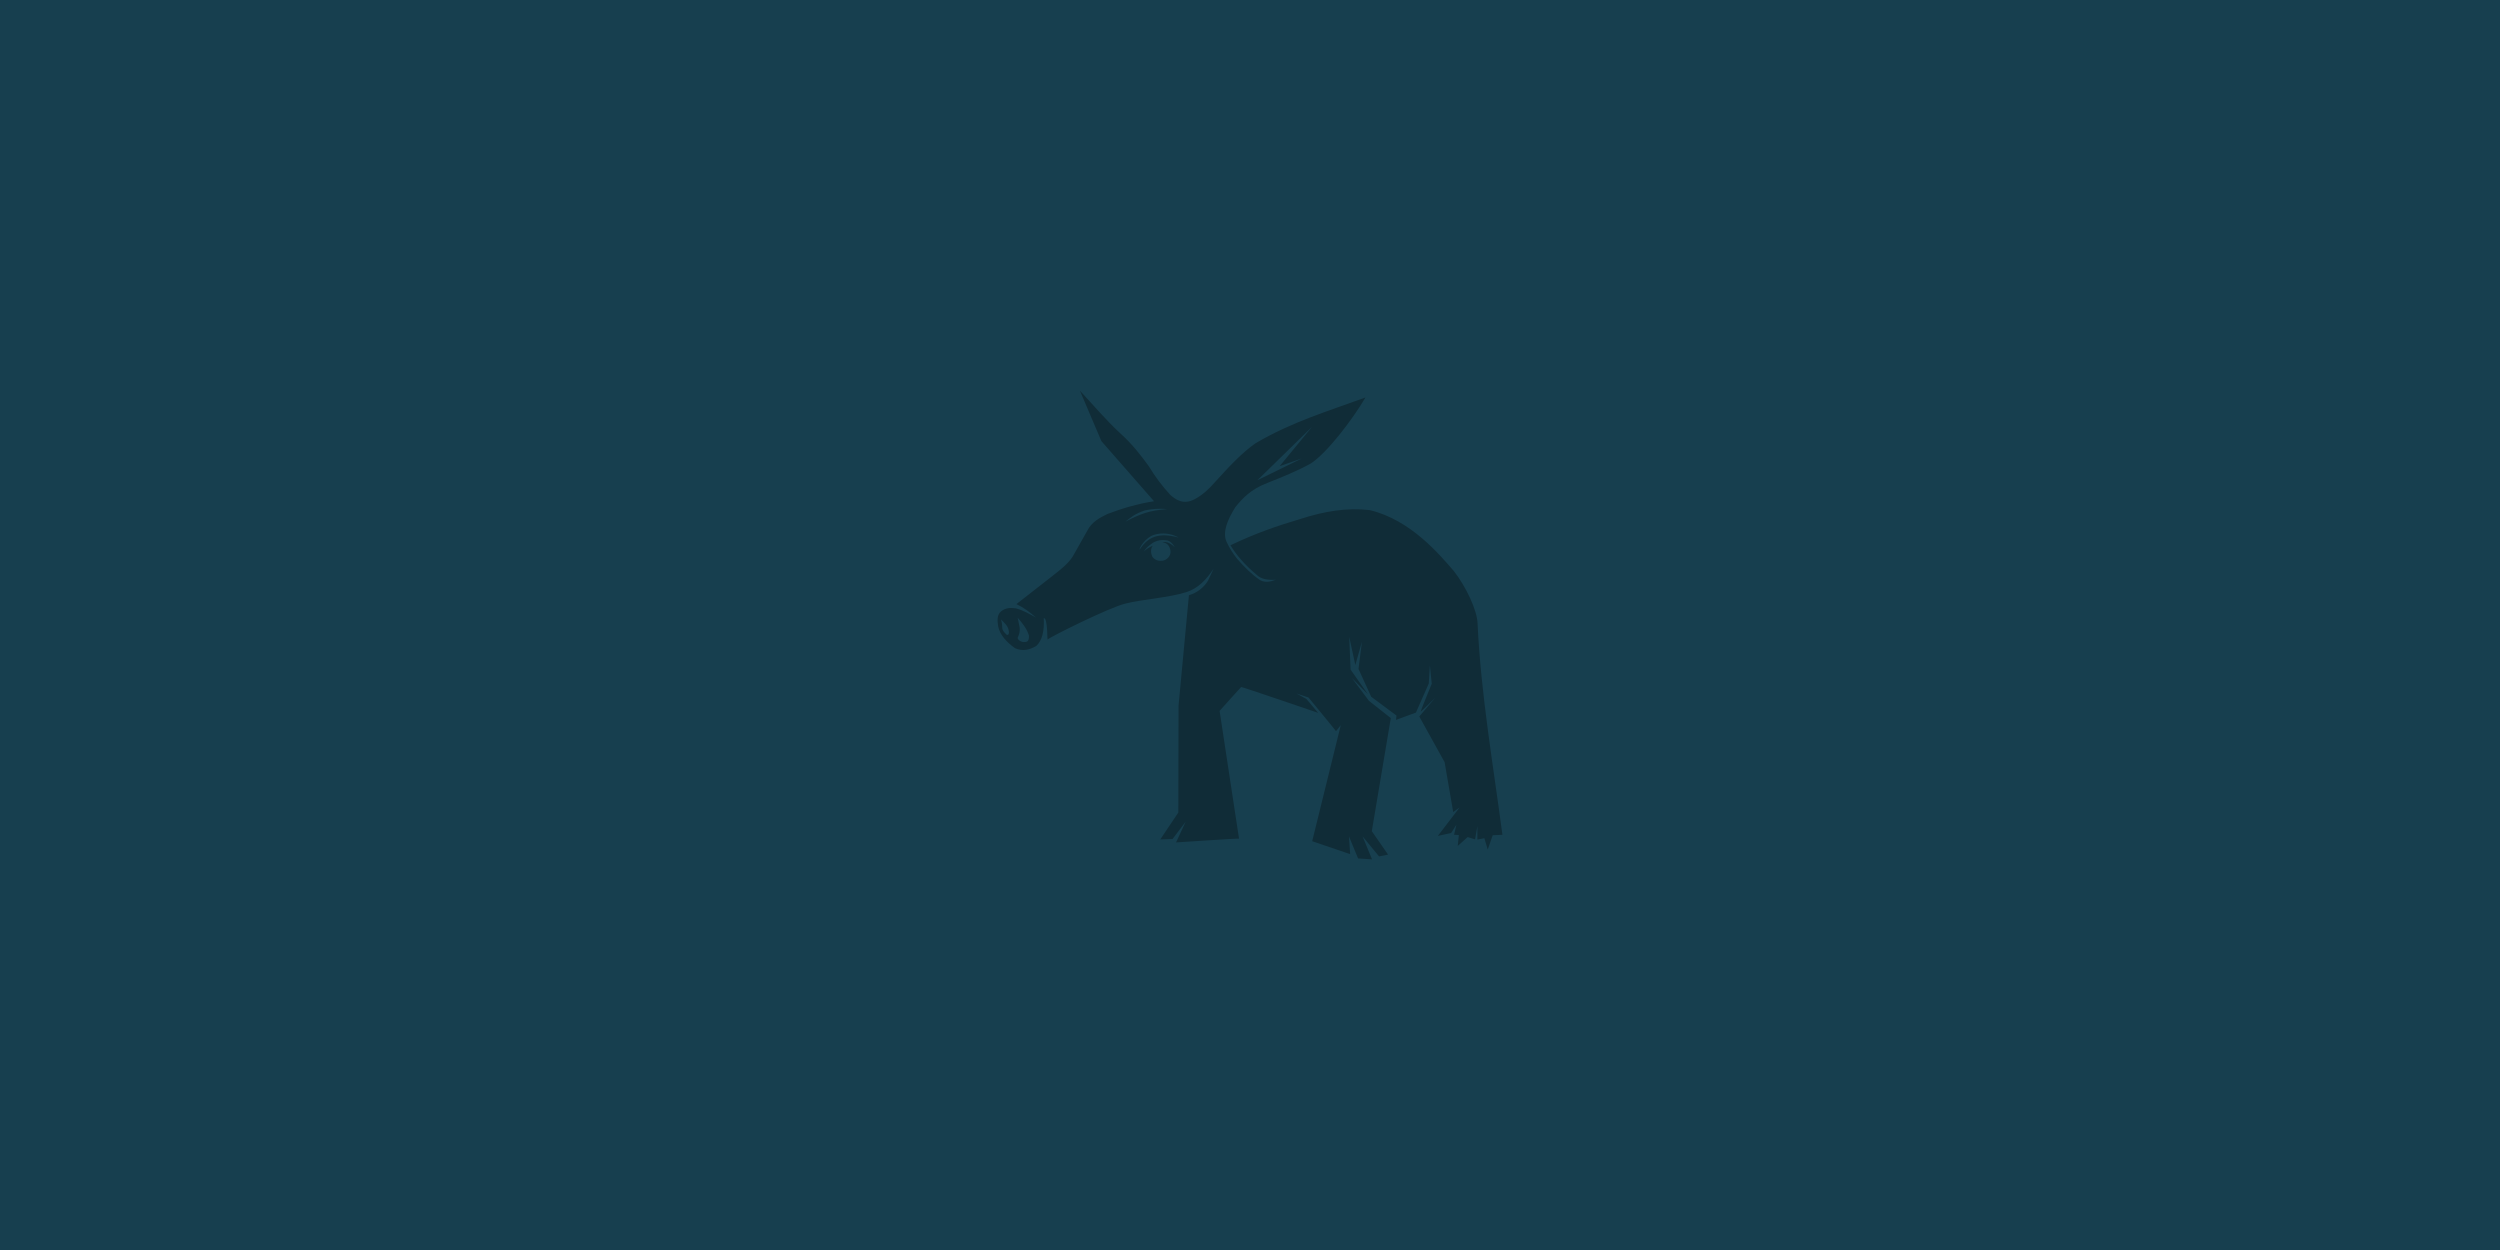
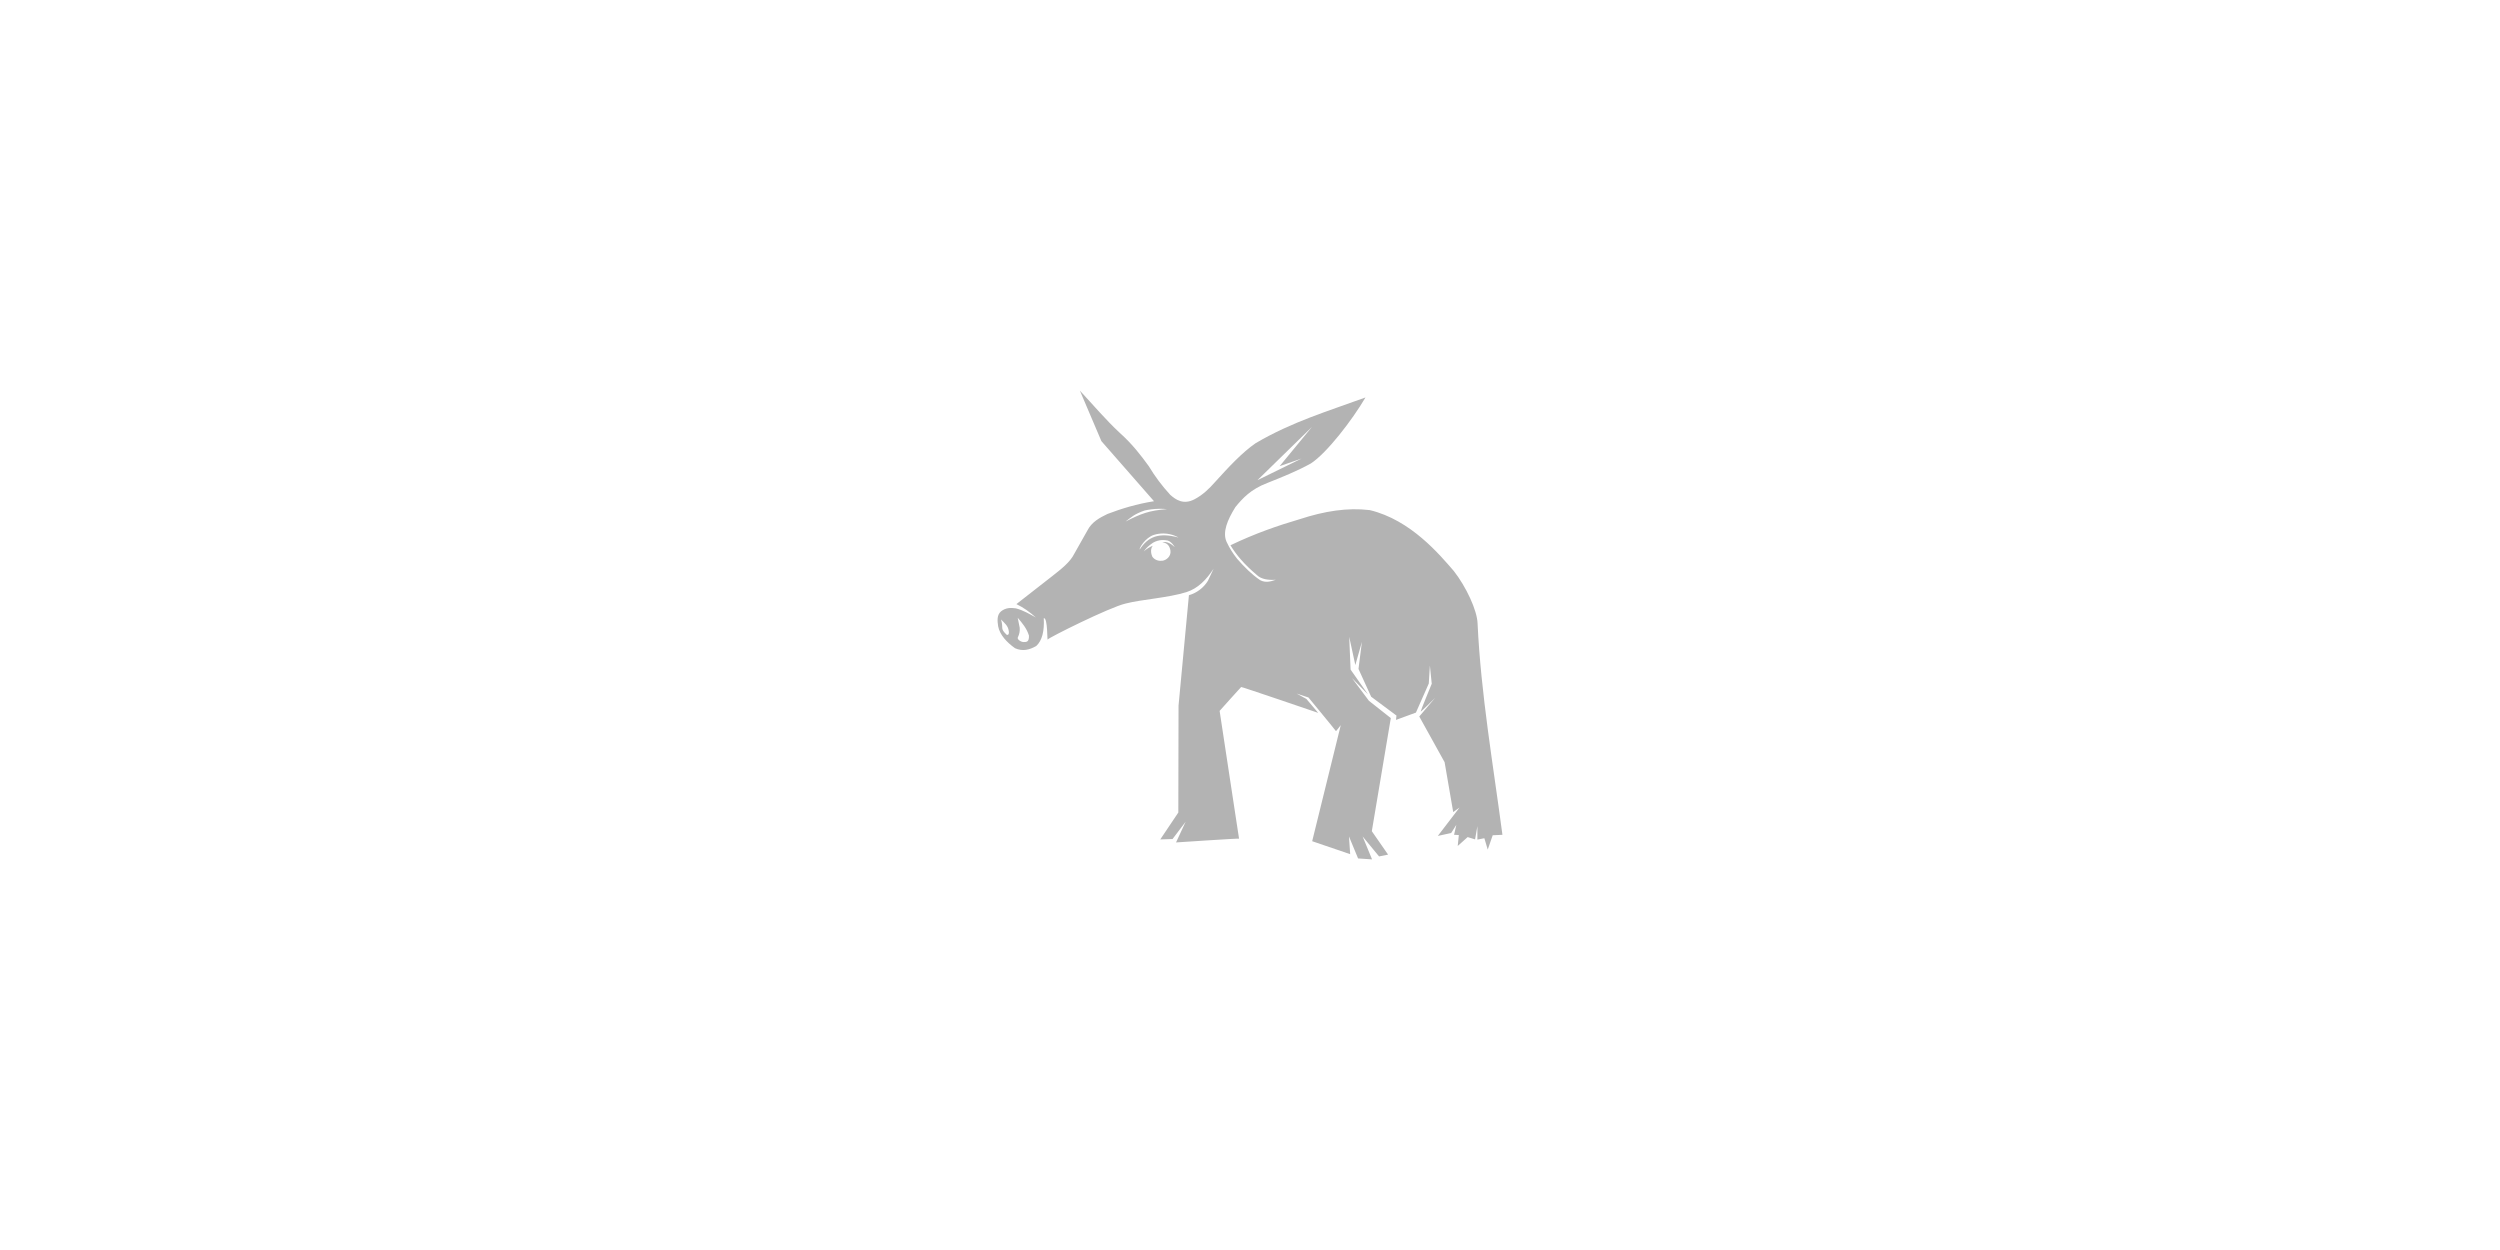
<svg xmlns="http://www.w3.org/2000/svg" height="320" width="640">
-   <path fill="#173f4f" d="M0 0h640v320H0z" />
  <path d="M276.449 100l5.508 12.93 13.467 15.383c-4.367.69-8.25 1.861-11.913 3.263-2.068.996-4.044 2.068-5.148 4.252l-3.354 5.944c-1.08 2.183-3.371 3.93-5.616 5.7l-9.192 7.177c1.83.889 3.47 2.053 4.98 3.432-1.624-.896-3.202-1.838-5.095-2.336-1.317-.207-2.62-.192-3.822.766-1.08.896-.958 2.413-.736 3.83.414 2.191 2.245 4.137 4.328 5.607 1.938.866 3.723.422 5.44-.59 1.486-1.378 2.09-3.8 1.907-7.108 1.072-.2.834 6.182 1.026 5.454.1-.39 15.758-8.22 19.902-9.192 4.229-1.089 10.824-1.44 15.596-2.927 2.965-.95 5.133-3.202 6.972-6.029l-1.479 3.141a8.45 8.45 0 01-4.857 3.677l-2.658 28.282-.054 27.348-4.626 6.894 3.148-.107 3.355-4.435-2.466 5.308s16.14-1.08 16.14-.965c0 .115-4.98-32.71-4.98-32.71s5.394-6.028 5.509-6.113c.115-.092 19.725 6.619 19.725 6.619l-3.018-3.563-2.482-1.37 3.01.995s6.994 8.472 7.025 8.595c.03.115 1.249-1.524 1.249-1.524l-7.323 29.722 9.728 3.317-.306-4.542 2.328 5.637 3.578.238-2.42-5.876 4.213 5.118 2.313-.46-4.167-5.998 4.864-28.956-5.608-4.428-4.343-5.822 4.113 4.19-4.458-6.35-.352-8.388 1.563 7.224 1.685-5.938-.874 6.933 3.241 7.11 6.48 4.825-.122 1.111 5.102-1.87 3.294-7.445.283-4.611.475 4.672s-2.834 6.864-2.834 7.101c0 .23 3.7-3.5 3.7-3.5l-4.06 4.78 6.488 11.705 2.199 12.762 1.616-1.157-.345.46-5.208 6.802 3.416-.743 1.325-2.099-.582 2.559 1.218.061-.283 2.796 2.543-2.275 1.9.59.59-3.394v3.448l1.784-.353.866 2.911 1.272-3.67 2.49-.114c-2.376-18.018-5.516-36.034-6.36-54.052-.091-3.432-2.971-9.499-6.074-13.467-3.624-4.175-11.023-13.099-21.525-15.604-5.73-.682-11.568.245-17.926 2.32-5.622 1.648-11.43 3.655-17.741 6.68 1.486 2.437 3.455 4.827 6.81 7.661 1.05 1.026 2.942 1.31 4.803 1.164-1.287.46-2.612.843-3.999.116-2.26-1.533-4.121-3.447-5.898-5.47a21.15 21.15 0 01-2.72-4.374c-1.072-2.436.192-5.53 2.26-8.856 1.877-2.305 3.945-4.558 8.15-6.174 3.785-1.509 7.585-3.018 11.177-5.01 4.06-2.635 10.541-11.03 13.988-16.898-9.392 3.447-18.776 6.204-28.113 11.704-3.494 2.399-6.918 6.114-10.41 9.96-1.487 1.685-3.096 3.263-5.21 4.381-2.903 1.555-4.902.076-6.243-1.11a44.606 44.606 0 01-5.493-7.332c-2.068-2.834-4.236-5.676-7.407-8.51-3.646-3.386-6.933-7.293-10.242-10.84zm59.414 9.292l-8.273 10.043 5.615-1.946-11.3 5.538zm-39.245 20.967c.728-.016 1.456 0 2.16.076-4.572.353-6.664 1.142-10.632 3.18 1.455-1.111 2.276-1.939 4.895-2.835a18.417 18.417 0 013.577-.421zm1.272 6.312c2.26.038 3.792 1.034 3.792 1.034-5.01-1.348-7.76-.23-9.905 3.049-.252-.207 1.425-3.057 3.647-3.731a7.954 7.954 0 012.466-.352zm-.383 1.685a5.822 5.822 0 011.417.115c.935.33 1.364 1.026 1.824 1.685-.974-.858-1.977-1.532-3.195-1.218 1.379.154 1.893 1.019 2.091 2.153.169 1.524-1.141 2.42-2.014 2.55-.874.13-1.992-.091-2.635-1.033-.184-.384-.675-1.793.107-2.796a7.66 7.66 0 00-2.313 1.47c.59-.858 1.31-1.532 2.397-2.252a5.102 5.102 0 012.321-.682zm-36.969 19.894c1.172 1.386 2.314 2.72 2.873 4.558.077 1.7-.674 1.662-1.41 1.655-.612-.008-1.777-.705-1.402-1.272a4.49 4.49 0 00.445-2.375zm-4.29.421c.92.966 1.824 1.609 1.992 2.957.069.322.13 1.119-.506.996-1.854-1.754-.735-1.563-1.478-3.953z" opacity=".3" />
</svg>
